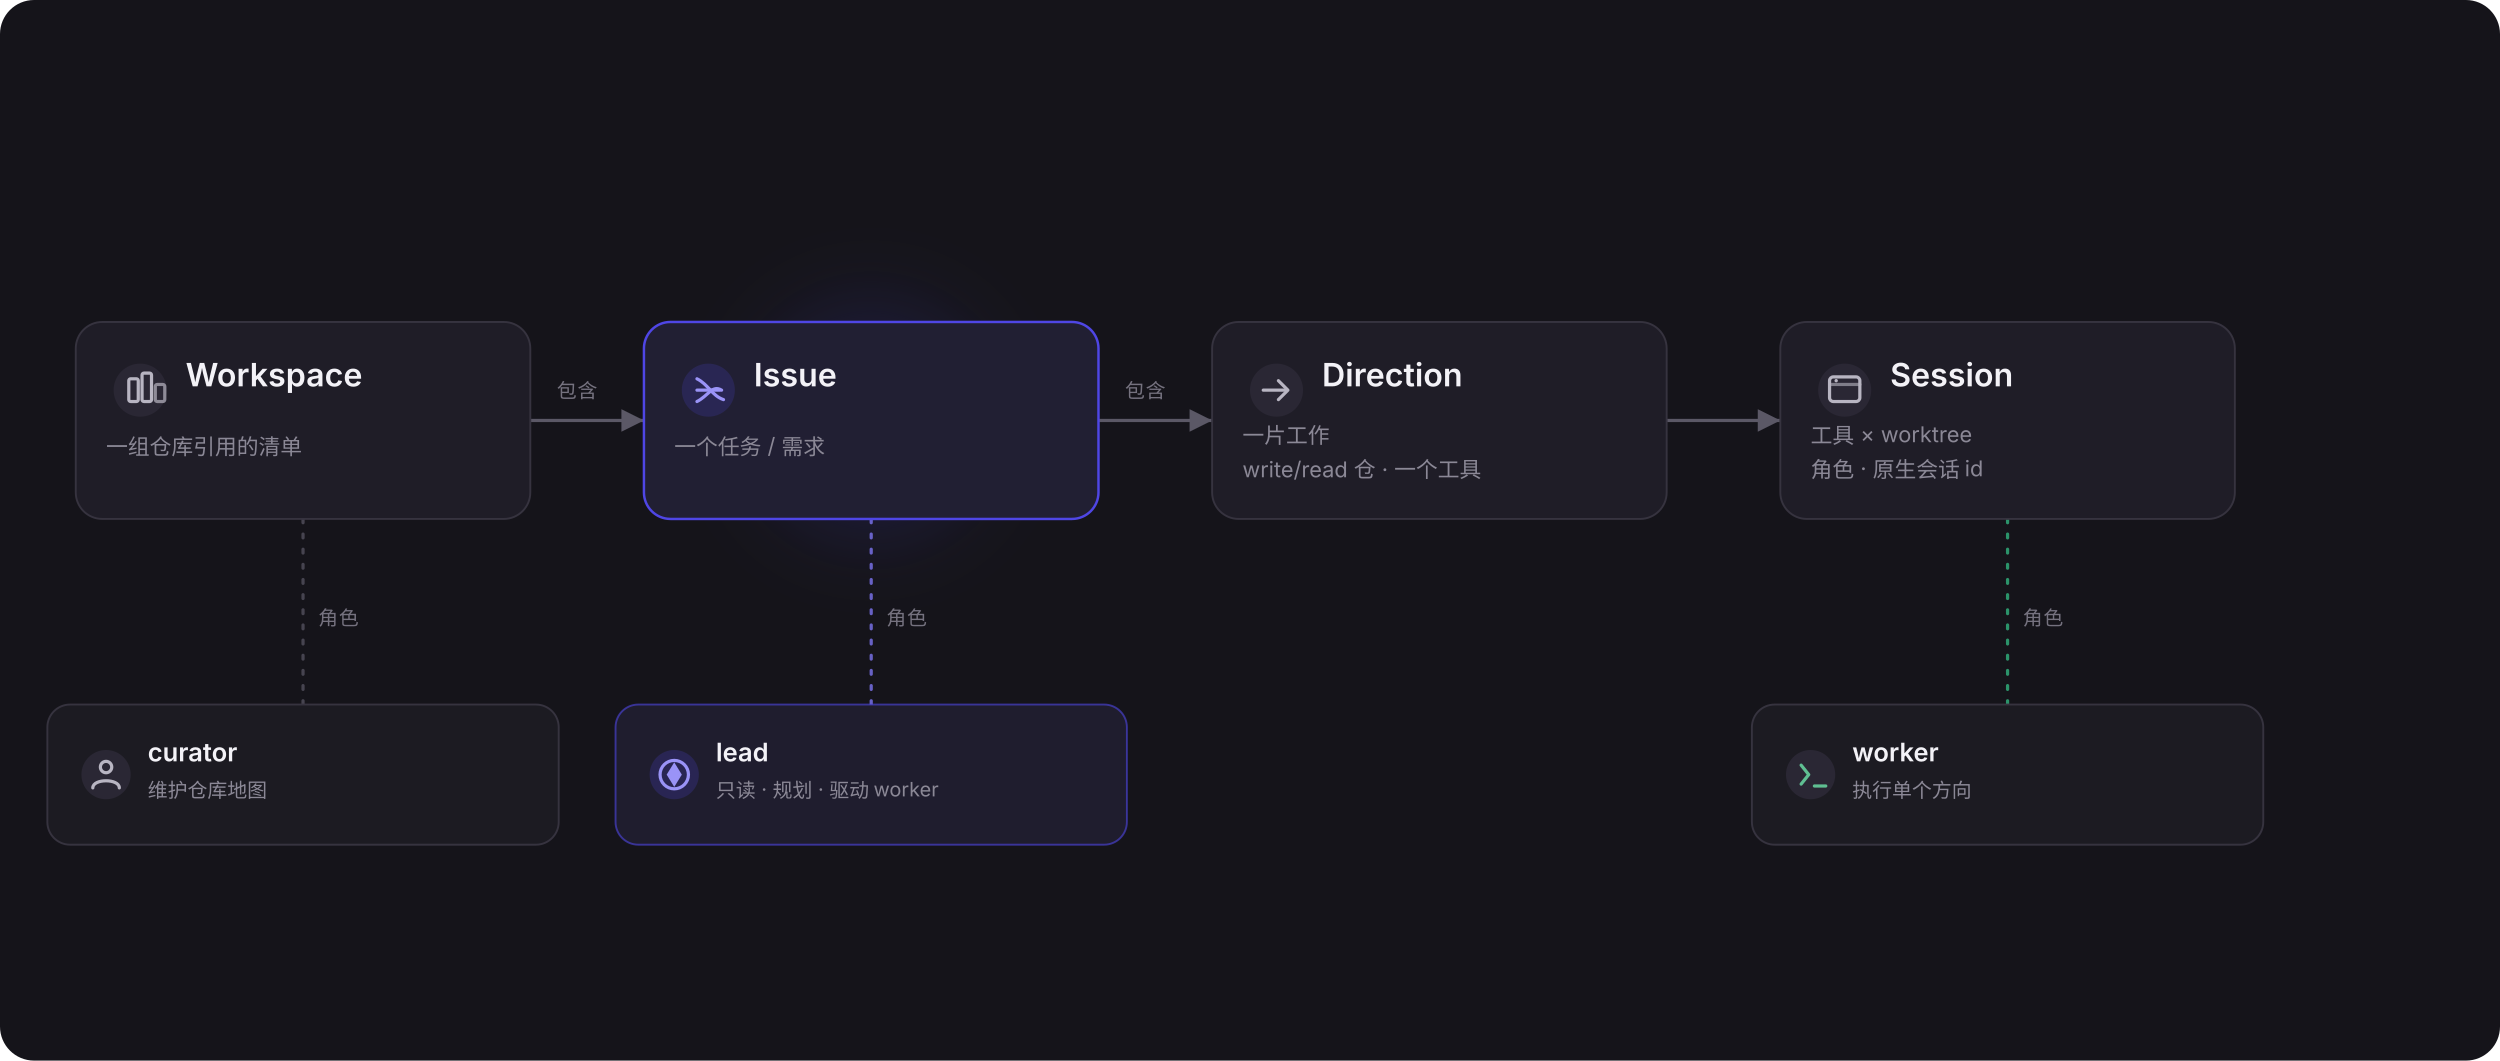
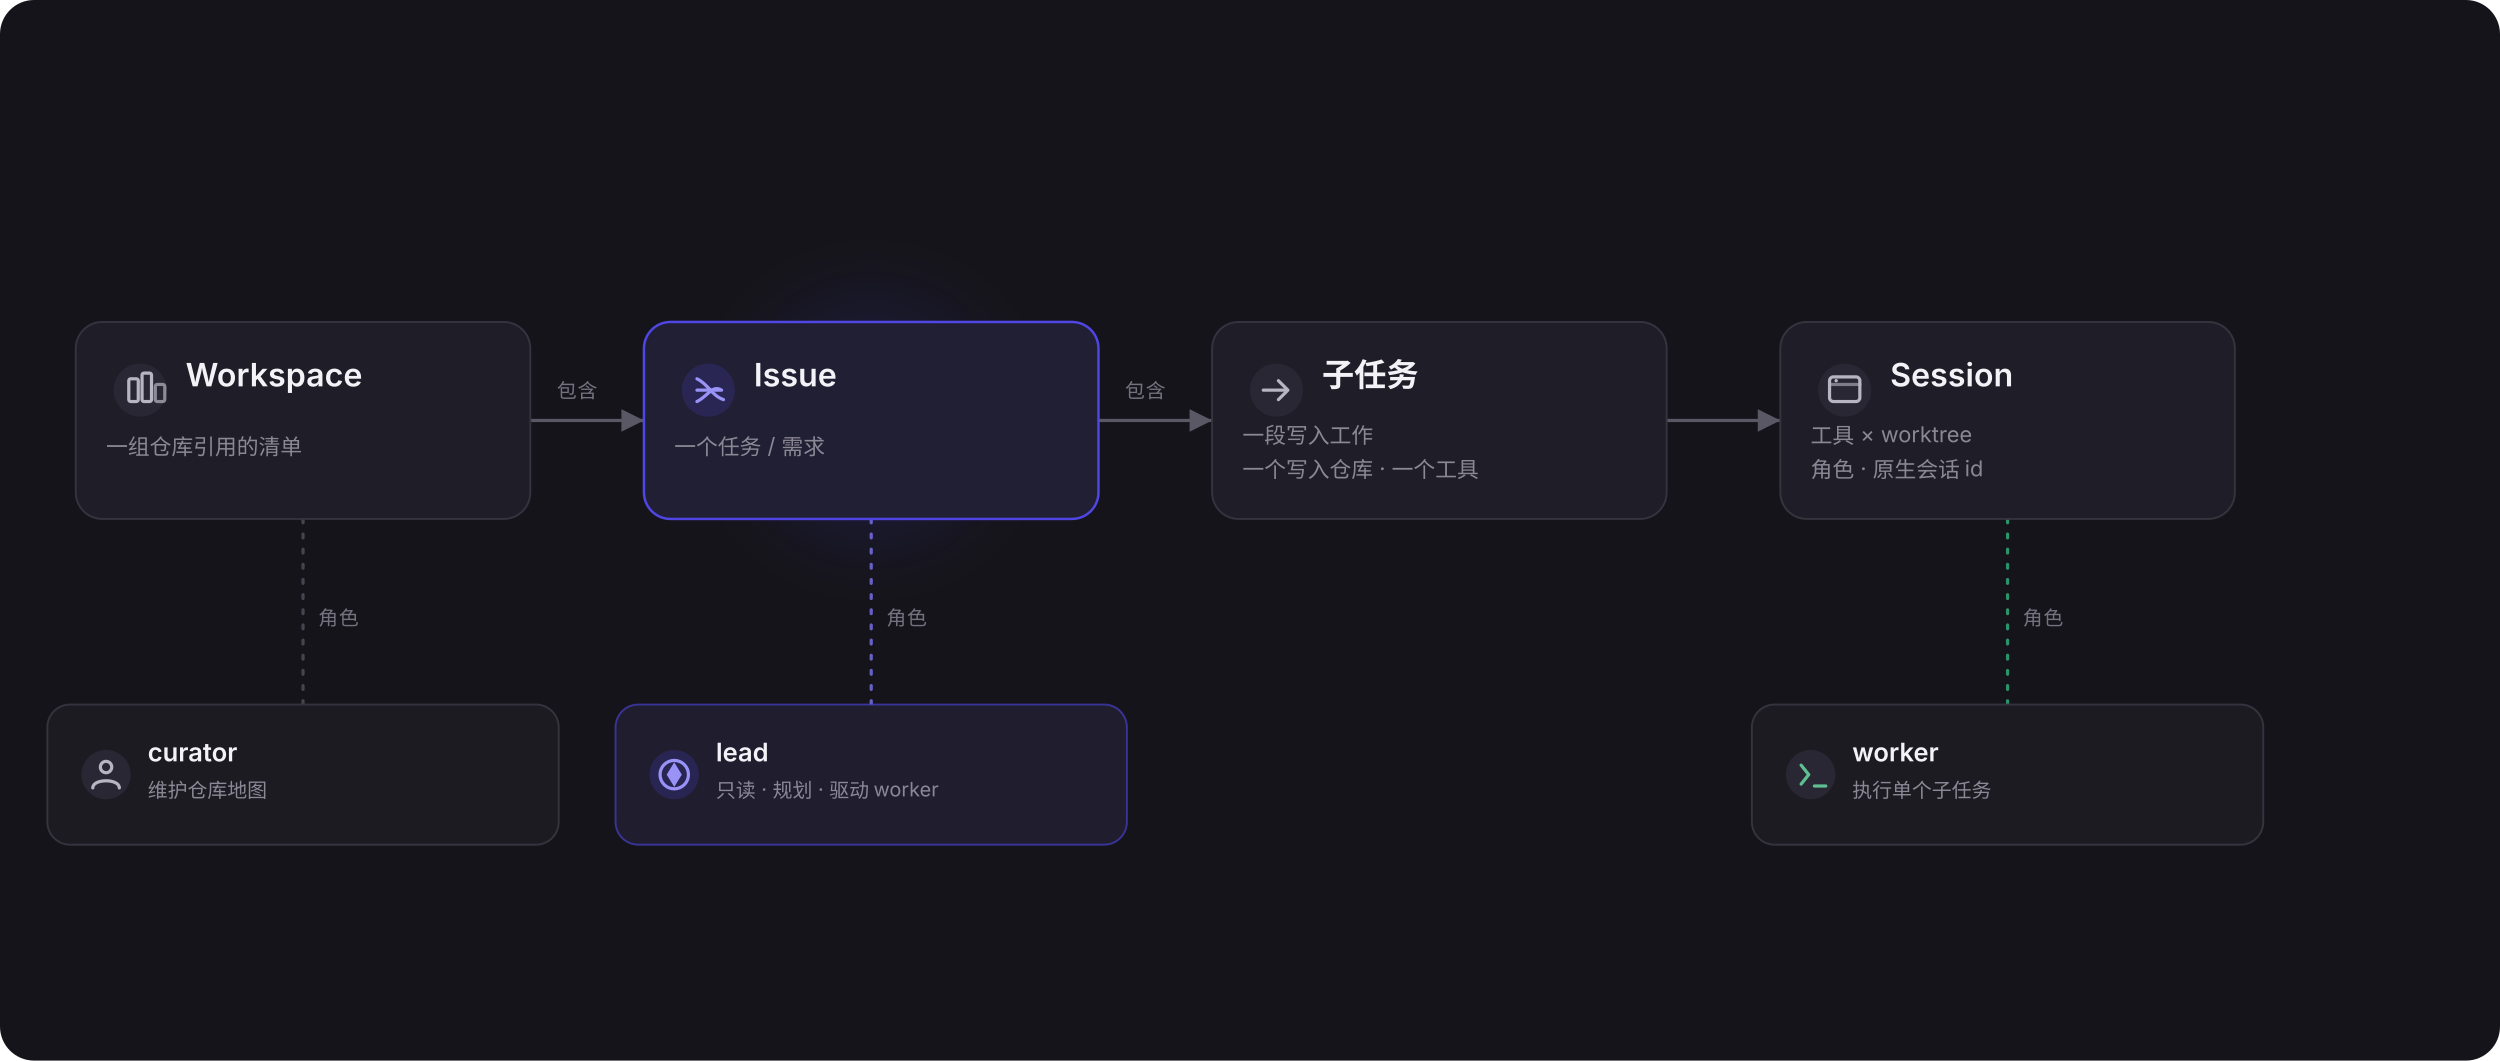
<svg xmlns="http://www.w3.org/2000/svg" viewBox="0 0 1320 560" font-family="'Inter','PingFang SC','Microsoft YaHei','Noto Sans CJK SC','Hiragino Sans GB',sans-serif">
  <defs>
    <marker id="m2arr" markerWidth="10" markerHeight="10" refX="7" refY="3.5" orient="auto">
      <path d="M0,0 L7,3.5 L0,7 z" fill="#5b5866" />
    </marker>
    <filter id="g2" x="-60%" y="-60%" width="220%" height="220%">
      <feGaussianBlur stdDeviation="20" />
    </filter>
    <style>
      .ttl{fill:#f3f2f7;font-size:17px;font-weight:600}
      .sub{fill:#8b8896;font-size:11.5px}
      .lbl{fill:#75727f;font-size:10.5px;font-weight:500;letter-spacing:.4px}
      .node{fill:#1f1d27;stroke:#36333f;stroke-width:1}
      .gl{stroke-width:1.7;fill:none;stroke-linecap:round;stroke-linejoin:round}
      .rt{fill:#f3f2f7;font-size:13.5px;font-weight:600}
      .rs{fill:#8b8896;font-size:10.5px}
    </style>
  </defs>
  <rect x="0" y="0" width="1320" height="560" rx="18" fill="#15141a" />
  <circle cx="460" cy="222" r="64" fill="#4f46e5" opacity="0.14" filter="url(#g2)" />
  <path class="gl" d="M280,222 H340" stroke="#5b5866" marker-end="url(#m2arr)" />
  <text class="lbl" x="294" y="210" fill="#75727f">包含</text>
  <path class="gl" d="M580,222 H640" stroke="#5b5866" marker-end="url(#m2arr)" />
  <text class="lbl" x="594" y="210" fill="#75727f">包含</text>
  <path class="gl" d="M880,222 H940" stroke="#5b5866" marker-end="url(#m2arr)" />
  <text class="lbl" x="956" y="210" fill="#75727f">包含</text>
  <path class="gl" d="M160,274 V372" stroke="#5b5866" stroke-dasharray="2 6" opacity="0.7" />
  <text class="lbl" x="168" y="330">角色</text>
  <path class="gl" d="M460,274 V372" stroke="#7c74f0" stroke-dasharray="2 6" opacity="0.8" />
  <text class="lbl" x="468" y="330" fill="#8b84e8">角色</text>
  <path class="gl" d="M1060,274 V372" stroke="#35c98b" stroke-dasharray="2 6" opacity="0.7" />
  <text class="lbl" x="1068" y="330" fill="#5fbf92">角色</text>
  <rect class="node" x="40" y="170" width="240" height="104" rx="14" />
  <circle cx="74" cy="206" r="14" fill="#2a2734" />
  <g class="gl" stroke="#b8b5c2">
    <rect x="68" y="200" width="5" height="12" rx="1" />
    <rect x="75" y="197" width="5" height="15" rx="1" />
    <rect x="82" y="203" width="5" height="9" rx="1" opacity=".7" />
  </g>
  <text class="ttl" x="98" y="204">Workspace</text>
  <text class="sub" x="56" y="240">一组仓库引用的清单</text>
  <rect x="340" y="170" width="240" height="104" rx="14" fill="#211f33" stroke="#4f46e5" stroke-width="1.3" />
  <circle cx="374" cy="206" r="14" fill="#4f46e5" opacity="0.18" />
  <g class="gl" stroke="#9a93f7">
    <path d="M368,200 C374,203 376,209 382,211" />
    <path d="M368,206 C374,206 376,206 380,206" />
    <path d="M368,212 C374,209 376,203 381,206" />
  </g>
  <text class="ttl" x="398" y="204">Issue</text>
  <text class="sub" x="356" y="240">一个任务 / 需求</text>
  <rect class="node" x="640" y="170" width="240" height="104" rx="14" />
  <circle cx="674" cy="206" r="14" fill="#2a2734" />
  <g class="gl" stroke="#b8b5c2">
    <path d="M667,206 h12" />
    <path d="M675,201 l5,5 l-5,5" />
  </g>
-   <text class="ttl" x="698" y="204">Direction</text>
-   <text class="sub" x="656" y="234">一片工作</text>
-   <text class="sub" x="656" y="252">write/read 仓 · 一个工具</text>
+   <text class="ttl" x="698" y="204">子任务</text>
+   <text class="sub" x="656" y="234">一段写入工作</text>
+   <text class="sub" x="656" y="252">一个写入仓库 · 一个工具</text>
  <rect class="node" x="940" y="170" width="240" height="104" rx="14" />
  <circle cx="974" cy="206" r="14" fill="#2a2734" />
  <g class="gl" stroke="#b8b5c2">
    <rect x="966" y="199" width="16" height="13" rx="2" />
    <path d="M966,203 h16" opacity=".6" />
    <circle cx="969.5" cy="201" r="0.9" fill="#b8b5c2" stroke="none" />
  </g>
  <text class="ttl" x="998" y="204">Session</text>
  <text class="sub" x="956" y="234">工具 × worktree</text>
  <text class="sub" x="956" y="252">角色 · 原生会话 id</text>
  <rect x="25" y="372" width="270" height="74" rx="12" fill="#1c1b22" stroke="#36333f" />
  <circle cx="56" cy="409" r="13" fill="#2a2734" />
  <g class="gl" stroke="#b8b5c2">
    <circle cx="56" cy="405" r="3" />
    <path d="M49,416 C49,411 63,411 63,416" />
  </g>
  <text class="rt" x="78" y="402">curator</text>
  <text class="rs" x="78" y="421">维护仓库地图</text>
  <rect x="325" y="372" width="270" height="74" rx="12" fill="#1f1d2e" stroke="#4f46e5" stroke-opacity="0.6" />
  <circle cx="356" cy="409" r="13" fill="#4f46e5" opacity="0.2" />
  <circle cx="356" cy="409" r="7.5" fill="none" stroke="#9a93f7" class="gl" />
  <path d="M356,402.5 L360,409 L356,415.5 L352,409 Z" fill="#9a93f7" />
  <text class="rt" x="378" y="402" fill="#cfcbf6">lead</text>
  <text class="rs" x="378" y="421">只读 · 规划 · 驱动 worker</text>
  <rect x="925" y="372" width="270" height="74" rx="12" fill="#1c1b22" stroke="#36333f" />
  <circle cx="956" cy="409" r="13" fill="#2a2734" />
  <g class="gl" stroke="#5fbf92">
    <path d="M951,404 l4,5 l-4,5" />
    <path d="M958,415 h6" />
  </g>
  <text class="rt" x="978" y="402">worker</text>
-   <text class="rs" x="978" y="421">执行单个方向</text>
+   <text class="rs" x="978" y="421">执行单个子任务</text>
</svg>
